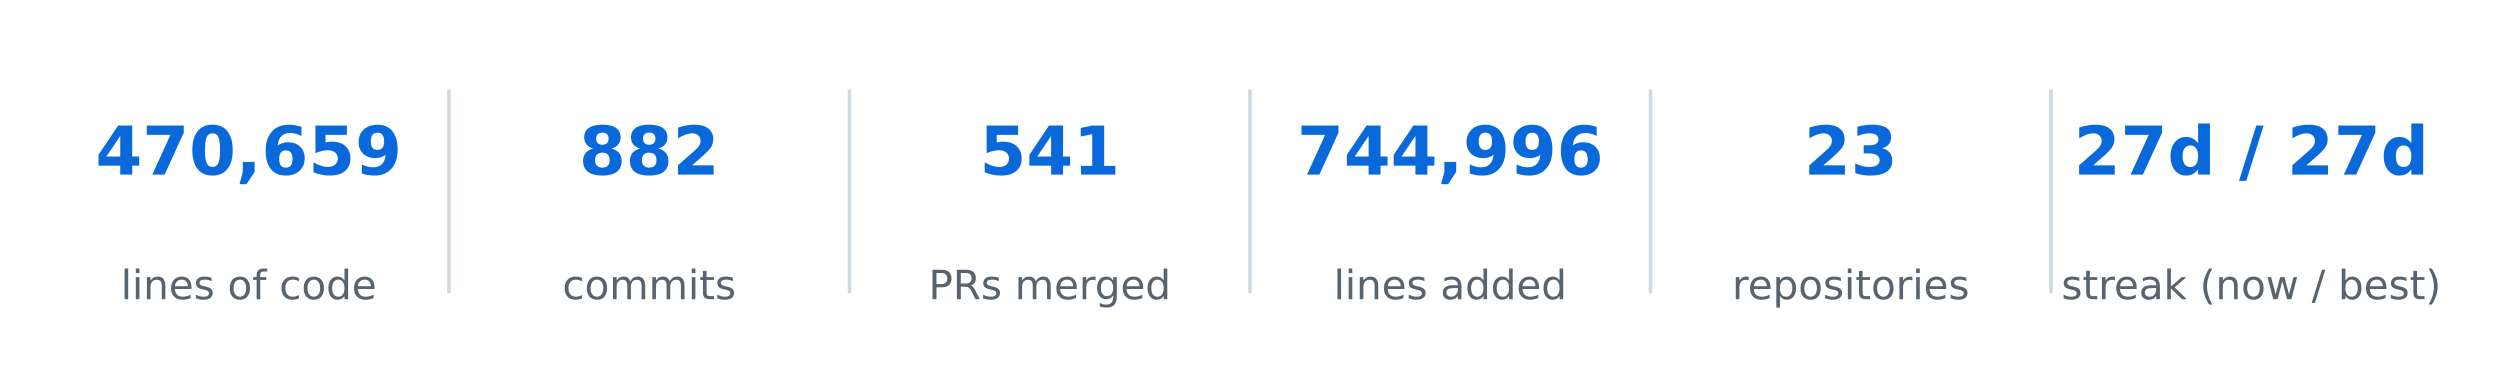
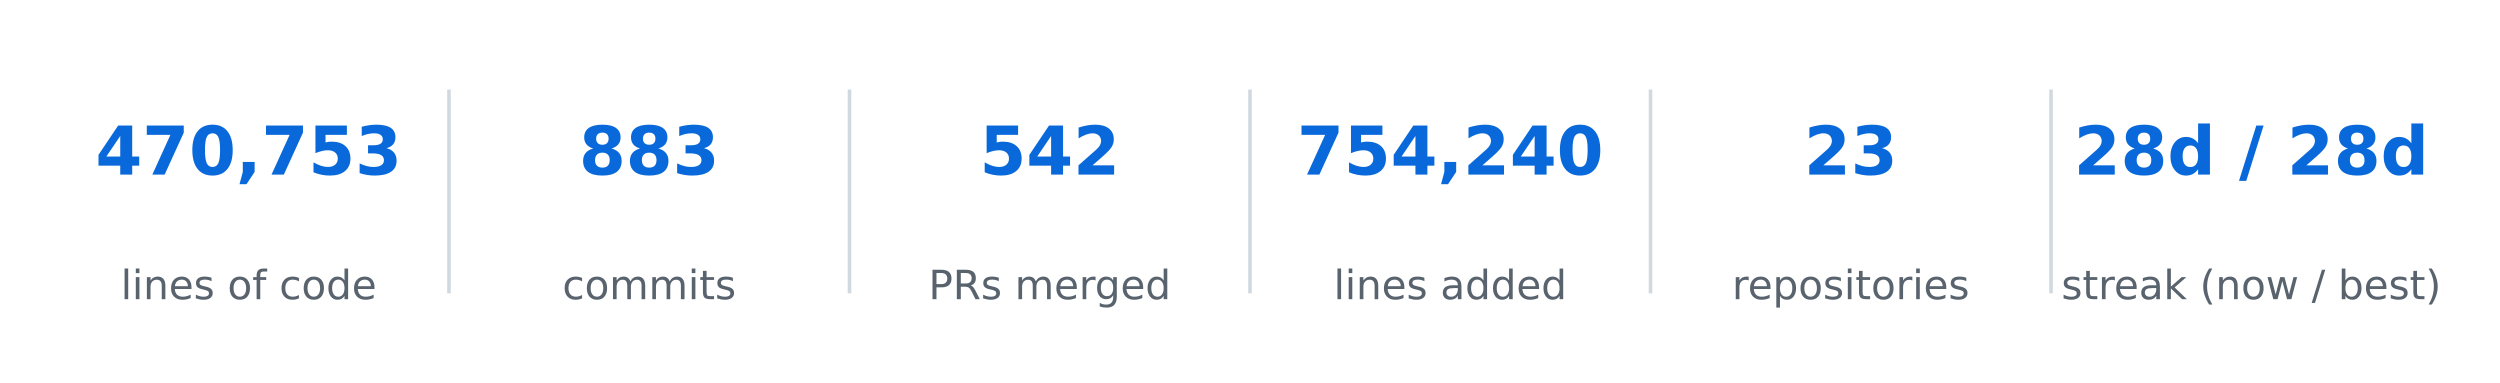
<svg xmlns="http://www.w3.org/2000/svg" xmlns:xlink="http://www.w3.org/1999/xlink" width="557.28pt" height="85.356pt" viewBox="0 0 557.28 85.356" version="1.1">
  <defs>
    <style type="text/css">*{stroke-linejoin: round; stroke-linecap: butt}</style>
  </defs>
  <g id="figure_1">
    <g id="patch_1">
      <path d="M 0 85.356  L 557.28 85.356  L 557.28 -0  L 0 -0  L 0 85.356  z " style="fill: none; opacity: 0" />
    </g>
    <g id="axes_1">
      <g id="line2d_1">
-         <path d="M 100.08 64.993  L 100.08 20.363  " clip-path="url(#p393c91d569)" style="fill: none; stroke: #d1d9e0; stroke-width: 0.8; stroke-linecap: square" />
+         <path d="M 100.08 64.993  L 100.08 20.363  " clip-path="url(#p0e60778c7a)" style="fill: none; stroke: #d1d9e0; stroke-width: 0.8; stroke-linecap: square" />
      </g>
      <g id="line2d_2">
-         <path d="M 189.36 64.993  L 189.36 20.363  " clip-path="url(#p393c91d569)" style="fill: none; stroke: #d1d9e0; stroke-width: 0.8; stroke-linecap: square" />
+         <path d="M 189.36 64.993  L 189.36 20.363  " clip-path="url(#p0e60778c7a)" style="fill: none; stroke: #d1d9e0; stroke-width: 0.8; stroke-linecap: square" />
      </g>
      <g id="line2d_3">
-         <path d="M 278.64 64.993  L 278.64 20.363  " clip-path="url(#p393c91d569)" style="fill: none; stroke: #d1d9e0; stroke-width: 0.8; stroke-linecap: square" />
+         <path d="M 278.64 64.993  L 278.64 20.363  " clip-path="url(#p0e60778c7a)" style="fill: none; stroke: #d1d9e0; stroke-width: 0.8; stroke-linecap: square" />
      </g>
      <g id="line2d_4">
-         <path d="M 367.92 64.993  L 367.92 20.363  " clip-path="url(#p393c91d569)" style="fill: none; stroke: #d1d9e0; stroke-width: 0.8; stroke-linecap: square" />
+         <path d="M 367.92 64.993  L 367.92 20.363  " clip-path="url(#p0e60778c7a)" style="fill: none; stroke: #d1d9e0; stroke-width: 0.8; stroke-linecap: square" />
      </g>
      <g id="line2d_5">
-         <path d="M 457.2 64.993  L 457.2 20.363  " clip-path="url(#p393c91d569)" style="fill: none; stroke: #d1d9e0; stroke-width: 0.8; stroke-linecap: square" />
+         <path d="M 457.2 64.993  L 457.2 20.363  " clip-path="url(#p0e60778c7a)" style="fill: none; stroke: #d1d9e0; stroke-width: 0.8; stroke-linecap: square" />
      </g>
      <g id="text_1">
        <g style="fill: #0969da" transform="translate(21.28102 38.92376) scale(0.15 -0.15)">
          <defs>
            <path id="DejaVuSans-Bold-17" d="M 2356 3675  L 1038 1722  L 2356 1722  L 2356 3675  z M 2156 4666  L 3494 4666  L 3494 1722  L 4159 1722  L 4159 850  L 3494 850  L 3494 0  L 2356 0  L 2356 850  L 288 850  L 288 1881  L 2156 4666  z " transform="scale(0.015625)" />
            <path id="DejaVuSans-Bold-1a" d="M 428 4666  L 3944 4666  L 3944 3988  L 2125 0  L 953 0  L 2675 3781  L 428 3781  L 428 4666  z " transform="scale(0.015625)" />
            <path id="DejaVuSans-Bold-13" d="M 2944 2338  Q 2944 3213 2780 3570  Q 2616 3928 2228 3928  Q 1841 3928 1675 3570  Q 1509 3213 1509 2338  Q 1509 1453 1675 1090  Q 1841 728 2228 728  Q 2613 728 2778 1090  Q 2944 1453 2944 2338  z M 4147 2328  Q 4147 1169 3647 539  Q 3147 -91 2228 -91  Q 1306 -91 806 539  Q 306 1169 306 2328  Q 306 3491 806 4120  Q 1306 4750 2228 4750  Q 3147 4750 3647 4120  Q 4147 3491 4147 2328  z " transform="scale(0.015625)" />
            <path id="DejaVuSans-Bold-f" d="M 653 1209  L 1778 1209  L 1778 256  L 1006 -909  L 341 -909  L 653 256  L 653 1209  z " transform="scale(0.015625)" />
-             <path id="DejaVuSans-Bold-19" d="M 2316 2303  Q 2000 2303 1842 2098  Q 1684 1894 1684 1484  Q 1684 1075 1842 870  Q 2000 666 2316 666  Q 2634 666 2792 870  Q 2950 1075 2950 1484  Q 2950 1894 2792 2098  Q 2634 2303 2316 2303  z M 3803 4544  L 3803 3681  Q 3506 3822 3243 3889  Q 2981 3956 2731 3956  Q 2194 3956 1894 3657  Q 1594 3359 1544 2772  Q 1750 2925 1990 3001  Q 2231 3078 2516 3078  Q 3231 3078 3670 2659  Q 4109 2241 4109 1563  Q 4109 813 3618 361  Q 3128 -91 2303 -91  Q 1394 -91 895 523  Q 397 1138 397 2266  Q 397 3422 980 4083  Q 1563 4744 2578 4744  Q 2900 4744 3203 4694  Q 3506 4644 3803 4544  z " transform="scale(0.015625)" />
            <path id="DejaVuSans-Bold-18" d="M 678 4666  L 3669 4666  L 3669 3781  L 1638 3781  L 1638 3059  Q 1775 3097 1914 3117  Q 2053 3138 2203 3138  Q 3056 3138 3531 2711  Q 4006 2284 4006 1522  Q 4006 766 3489 337  Q 2972 -91 2053 -91  Q 1656 -91 1267 -14  Q 878 63 494 219  L 494 1166  Q 875 947 1217 837  Q 1559 728 1863 728  Q 2300 728 2551 942  Q 2803 1156 2803 1522  Q 2803 1891 2551 2103  Q 2300 2316 1863 2316  Q 1603 2316 1309 2248  Q 1016 2181 678 2041  L 678 4666  z " transform="scale(0.015625)" />
-             <path id="DejaVuSans-Bold-1c" d="M 641 103  L 641 966  Q 928 831 1190 764  Q 1453 697 1709 697  Q 2247 697 2547 995  Q 2847 1294 2900 1881  Q 2688 1725 2447 1647  Q 2206 1569 1925 1569  Q 1209 1569 770 1986  Q 331 2403 331 3084  Q 331 3838 820 4291  Q 1309 4744 2131 4744  Q 3044 4744 3544 4128  Q 4044 3513 4044 2388  Q 4044 1231 3459 570  Q 2875 -91 1856 -91  Q 1528 -91 1228 -42  Q 928 6 641 103  z M 2125 2350  Q 2441 2350 2600 2554  Q 2759 2759 2759 3169  Q 2759 3575 2600 3781  Q 2441 3988 2125 3988  Q 1809 3988 1650 3781  Q 1491 3575 1491 3169  Q 1491 2759 1650 2554  Q 1809 2350 2125 2350  z " transform="scale(0.015625)" />
+             <path id="DejaVuSans-Bold-16" d="M 2981 2516  Q 3453 2394 3698 2092  Q 3944 1791 3944 1325  Q 3944 631 3412 270  Q 2881 -91 1863 -91  Q 1503 -91 1142 -33  Q 781 25 428 141  L 428 1069  Q 766 900 1098 814  Q 1431 728 1753 728  Q 2231 728 2486 893  Q 2741 1059 2741 1369  Q 2741 1688 2480 1852  Q 2219 2016 1709 2016  L 1228 2016  L 1228 2791  L 1734 2791  Q 2188 2791 2409 2933  Q 2631 3075 2631 3366  Q 2631 3634 2415 3781  Q 2200 3928 1806 3928  Q 1516 3928 1219 3862  Q 922 3797 628 3669  L 628 4550  Q 984 4650 1334 4700  Q 1684 4750 2022 4750  Q 2931 4750 3382 4451  Q 3834 4153 3834 3553  Q 3834 3144 3618 2883  Q 3403 2622 2981 2516  z " transform="scale(0.015625)" />
          </defs>
          <use xlink:href="#DejaVuSans-Bold-17" />
          <use xlink:href="#DejaVuSans-Bold-1a" transform="translate(69.57812 0)" />
          <use xlink:href="#DejaVuSans-Bold-13" transform="translate(139.1562 0)" />
          <use xlink:href="#DejaVuSans-Bold-f" transform="translate(208.7344 0)" />
-           <use xlink:href="#DejaVuSans-Bold-19" transform="translate(246.7188 0)" />
+           <use xlink:href="#DejaVuSans-Bold-1a" transform="translate(246.7188 0)" />
          <use xlink:href="#DejaVuSans-Bold-18" transform="translate(316.2969 0)" />
-           <use xlink:href="#DejaVuSans-Bold-1c" transform="translate(385.875 0)" />
+           <use xlink:href="#DejaVuSans-Bold-16" transform="translate(385.875 0)" />
        </g>
      </g>
      <g id="text_2">
        <g style="fill: #59636e" transform="translate(26.92336 66.69328) scale(0.09 -0.09)">
          <defs>
            <path id="DejaVuSans-4f" d="M 603 4863  L 1178 4863  L 1178 0  L 603 0  L 603 4863  z " transform="scale(0.015625)" />
            <path id="DejaVuSans-4c" d="M 603 3500  L 1178 3500  L 1178 0  L 603 0  L 603 3500  z M 603 4863  L 1178 4863  L 1178 4134  L 603 4134  L 603 4863  z " transform="scale(0.015625)" />
            <path id="DejaVuSans-51" d="M 3513 2113  L 3513 0  L 2938 0  L 2938 2094  Q 2938 2591 2744 2837  Q 2550 3084 2163 3084  Q 1697 3084 1428 2787  Q 1159 2491 1159 1978  L 1159 0  L 581 0  L 581 3500  L 1159 3500  L 1159 2956  Q 1366 3272 1645 3428  Q 1925 3584 2291 3584  Q 2894 3584 3203 3211  Q 3513 2838 3513 2113  z " transform="scale(0.015625)" />
            <path id="DejaVuSans-48" d="M 3597 1894  L 3597 1613  L 953 1613  Q 991 1019 1311 708  Q 1631 397 2203 397  Q 2534 397 2845 478  Q 3156 559 3463 722  L 3463 178  Q 3153 47 2828 -22  Q 2503 -91 2169 -91  Q 1331 -91 842 396  Q 353 884 353 1716  Q 353 2575 817 3079  Q 1281 3584 2069 3584  Q 2775 3584 3186 3129  Q 3597 2675 3597 1894  z M 3022 2063  Q 3016 2534 2758 2815  Q 2500 3097 2075 3097  Q 1594 3097 1305 2825  Q 1016 2553 972 2059  L 3022 2063  z " transform="scale(0.015625)" />
            <path id="DejaVuSans-56" d="M 2834 3397  L 2834 2853  Q 2591 2978 2328 3040  Q 2066 3103 1784 3103  Q 1356 3103 1142 2972  Q 928 2841 928 2578  Q 928 2378 1081 2264  Q 1234 2150 1697 2047  L 1894 2003  Q 2506 1872 2764 1633  Q 3022 1394 3022 966  Q 3022 478 2636 193  Q 2250 -91 1575 -91  Q 1294 -91 989 -36  Q 684 19 347 128  L 347 722  Q 666 556 975 473  Q 1284 391 1588 391  Q 1994 391 2212 530  Q 2431 669 2431 922  Q 2431 1156 2273 1281  Q 2116 1406 1581 1522  L 1381 1569  Q 847 1681 609 1914  Q 372 2147 372 2553  Q 372 3047 722 3315  Q 1072 3584 1716 3584  Q 2034 3584 2315 3537  Q 2597 3491 2834 3397  z " transform="scale(0.015625)" />
            <path id="DejaVuSans-3" transform="scale(0.015625)" />
            <path id="DejaVuSans-52" d="M 1959 3097  Q 1497 3097 1228 2736  Q 959 2375 959 1747  Q 959 1119 1226 758  Q 1494 397 1959 397  Q 2419 397 2687 759  Q 2956 1122 2956 1747  Q 2956 2369 2687 2733  Q 2419 3097 1959 3097  z M 1959 3584  Q 2709 3584 3137 3096  Q 3566 2609 3566 1747  Q 3566 888 3137 398  Q 2709 -91 1959 -91  Q 1206 -91 779 398  Q 353 888 353 1747  Q 353 2609 779 3096  Q 1206 3584 1959 3584  z " transform="scale(0.015625)" />
            <path id="DejaVuSans-49" d="M 2375 4863  L 2375 4384  L 1825 4384  Q 1516 4384 1395 4259  Q 1275 4134 1275 3809  L 1275 3500  L 2222 3500  L 2222 3053  L 1275 3053  L 1275 0  L 697 0  L 697 3053  L 147 3053  L 147 3500  L 697 3500  L 697 3744  Q 697 4328 969 4595  Q 1241 4863 1831 4863  L 2375 4863  z " transform="scale(0.015625)" />
            <path id="DejaVuSans-46" d="M 3122 3366  L 3122 2828  Q 2878 2963 2633 3030  Q 2388 3097 2138 3097  Q 1578 3097 1268 2742  Q 959 2388 959 1747  Q 959 1106 1268 751  Q 1578 397 2138 397  Q 2388 397 2633 464  Q 2878 531 3122 666  L 3122 134  Q 2881 22 2623 -34  Q 2366 -91 2075 -91  Q 1284 -91 818 406  Q 353 903 353 1747  Q 353 2603 823 3093  Q 1294 3584 2113 3584  Q 2378 3584 2631 3529  Q 2884 3475 3122 3366  z " transform="scale(0.015625)" />
            <path id="DejaVuSans-47" d="M 2906 2969  L 2906 4863  L 3481 4863  L 3481 0  L 2906 0  L 2906 525  Q 2725 213 2448 61  Q 2172 -91 1784 -91  Q 1150 -91 751 415  Q 353 922 353 1747  Q 353 2572 751 3078  Q 1150 3584 1784 3584  Q 2172 3584 2448 3432  Q 2725 3281 2906 2969  z M 947 1747  Q 947 1113 1208 752  Q 1469 391 1925 391  Q 2381 391 2643 752  Q 2906 1113 2906 1747  Q 2906 2381 2643 2742  Q 2381 3103 1925 3103  Q 1469 3103 1208 2742  Q 947 2381 947 1747  z " transform="scale(0.015625)" />
          </defs>
          <use xlink:href="#DejaVuSans-4f" />
          <use xlink:href="#DejaVuSans-4c" transform="translate(27.78125 0)" />
          <use xlink:href="#DejaVuSans-51" transform="translate(55.5625 0)" />
          <use xlink:href="#DejaVuSans-48" transform="translate(118.9375 0)" />
          <use xlink:href="#DejaVuSans-56" transform="translate(180.4688 0)" />
          <use xlink:href="#DejaVuSans-3" transform="translate(232.5625 0)" />
          <use xlink:href="#DejaVuSans-52" transform="translate(264.3438 0)" />
          <use xlink:href="#DejaVuSans-49" transform="translate(325.5312 0)" />
          <use xlink:href="#DejaVuSans-3" transform="translate(360.7344 0)" />
          <use xlink:href="#DejaVuSans-46" transform="translate(392.5156 0)" />
          <use xlink:href="#DejaVuSans-52" transform="translate(447.5 0)" />
          <use xlink:href="#DejaVuSans-47" transform="translate(508.6875 0)" />
          <use xlink:href="#DejaVuSans-48" transform="translate(572.1719 0)" />
        </g>
      </g>
      <g id="text_3">
        <g style="fill: #0969da" transform="translate(129.0649 38.92376) scale(0.15 -0.15)">
          <defs>
            <path id="DejaVuSans-Bold-1b" d="M 2228 2088  Q 1891 2088 1709 1903  Q 1528 1719 1528 1375  Q 1528 1031 1709 848  Q 1891 666 2228 666  Q 2563 666 2741 848  Q 2919 1031 2919 1375  Q 2919 1722 2741 1905  Q 2563 2088 2228 2088  z M 1350 2484  Q 925 2613 709 2878  Q 494 3144 494 3541  Q 494 4131 934 4440  Q 1375 4750 2228 4750  Q 3075 4750 3515 4442  Q 3956 4134 3956 3541  Q 3956 3144 3739 2878  Q 3522 2613 3097 2484  Q 3572 2353 3814 2058  Q 4056 1763 4056 1313  Q 4056 619 3595 264  Q 3134 -91 2228 -91  Q 1319 -91 855 264  Q 391 619 391 1313  Q 391 1763 633 2058  Q 875 2353 1350 2484  z M 1631 3419  Q 1631 3141 1786 2991  Q 1941 2841 2228 2841  Q 2509 2841 2662 2991  Q 2816 3141 2816 3419  Q 2816 3697 2662 3845  Q 2509 3994 2228 3994  Q 1941 3994 1786 3844  Q 1631 3694 1631 3419  z " transform="scale(0.015625)" />
-             <path id="DejaVuSans-Bold-15" d="M 1844 884  L 3897 884  L 3897 0  L 506 0  L 506 884  L 2209 2388  Q 2438 2594 2547 2791  Q 2656 2988 2656 3200  Q 2656 3528 2436 3728  Q 2216 3928 1850 3928  Q 1569 3928 1234 3808  Q 900 3688 519 3450  L 519 4475  Q 925 4609 1322 4679  Q 1719 4750 2100 4750  Q 2938 4750 3402 4381  Q 3866 4013 3866 3353  Q 3866 2972 3669 2642  Q 3472 2313 2841 1759  L 1844 884  z " transform="scale(0.015625)" />
          </defs>
          <use xlink:href="#DejaVuSans-Bold-1b" />
          <use xlink:href="#DejaVuSans-Bold-1b" transform="translate(69.57812 0)" />
-           <use xlink:href="#DejaVuSans-Bold-15" transform="translate(139.1562 0)" />
+           <use xlink:href="#DejaVuSans-Bold-16" transform="translate(139.1562 0)" />
        </g>
      </g>
      <g id="text_4">
        <g style="fill: #59636e" transform="translate(125.3672 66.69328) scale(0.09 -0.09)">
          <defs>
            <path id="DejaVuSans-50" d="M 3328 2828  Q 3544 3216 3844 3400  Q 4144 3584 4550 3584  Q 5097 3584 5394 3201  Q 5691 2819 5691 2113  L 5691 0  L 5113 0  L 5113 2094  Q 5113 2597 4934 2840  Q 4756 3084 4391 3084  Q 3944 3084 3684 2787  Q 3425 2491 3425 1978  L 3425 0  L 2847 0  L 2847 2094  Q 2847 2600 2669 2842  Q 2491 3084 2119 3084  Q 1678 3084 1418 2786  Q 1159 2488 1159 1978  L 1159 0  L 581 0  L 581 3500  L 1159 3500  L 1159 2956  Q 1356 3278 1631 3431  Q 1906 3584 2284 3584  Q 2666 3584 2933 3390  Q 3200 3197 3328 2828  z " transform="scale(0.015625)" />
            <path id="DejaVuSans-57" d="M 1172 4494  L 1172 3500  L 2356 3500  L 2356 3053  L 1172 3053  L 1172 1153  Q 1172 725 1289 603  Q 1406 481 1766 481  L 2356 481  L 2356 0  L 1766 0  Q 1100 0 847 248  Q 594 497 594 1153  L 594 3053  L 172 3053  L 172 3500  L 594 3500  L 594 4494  L 1172 4494  z " transform="scale(0.015625)" />
          </defs>
          <use xlink:href="#DejaVuSans-46" />
          <use xlink:href="#DejaVuSans-52" transform="translate(54.98438 0)" />
          <use xlink:href="#DejaVuSans-50" transform="translate(116.1719 0)" />
          <use xlink:href="#DejaVuSans-50" transform="translate(213.5781 0)" />
          <use xlink:href="#DejaVuSans-4c" transform="translate(310.9844 0)" />
          <use xlink:href="#DejaVuSans-57" transform="translate(338.7656 0)" />
          <use xlink:href="#DejaVuSans-56" transform="translate(377.9688 0)" />
        </g>
      </g>
      <g id="text_5">
        <g style="fill: #0969da" transform="translate(218.3449 38.92376) scale(0.15 -0.15)">
          <defs>
-             <path id="DejaVuSans-Bold-14" d="M 750 831  L 1813 831  L 1813 3847  L 722 3622  L 722 4441  L 1806 4666  L 2950 4666  L 2950 831  L 4013 831  L 4013 0  L 750 0  L 750 831  z " transform="scale(0.015625)" />
+             <path id="DejaVuSans-Bold-15" d="M 1844 884  L 3897 884  L 3897 0  L 506 0  L 506 884  L 2209 2388  Q 2438 2594 2547 2791  Q 2656 2988 2656 3200  Q 2656 3528 2436 3728  Q 2216 3928 1850 3928  Q 1569 3928 1234 3808  Q 900 3688 519 3450  L 519 4475  Q 925 4609 1322 4679  Q 1719 4750 2100 4750  Q 2938 4750 3402 4381  Q 3866 4013 3866 3353  Q 3866 2972 3669 2642  Q 3472 2313 2841 1759  L 1844 884  z " transform="scale(0.015625)" />
          </defs>
          <use xlink:href="#DejaVuSans-Bold-18" />
          <use xlink:href="#DejaVuSans-Bold-17" transform="translate(69.57812 0)" />
-           <use xlink:href="#DejaVuSans-Bold-14" transform="translate(139.1562 0)" />
+           <use xlink:href="#DejaVuSans-Bold-15" transform="translate(139.1562 0)" />
        </g>
      </g>
      <g id="text_6">
        <g style="fill: #59636e" transform="translate(206.9796 66.69328) scale(0.09 -0.09)">
          <defs>
            <path id="DejaVuSans-33" d="M 1259 4147  L 1259 2394  L 2053 2394  Q 2494 2394 2734 2622  Q 2975 2850 2975 3272  Q 2975 3691 2734 3919  Q 2494 4147 2053 4147  L 1259 4147  z M 628 4666  L 2053 4666  Q 2838 4666 3239 4311  Q 3641 3956 3641 3272  Q 3641 2581 3239 2228  Q 2838 1875 2053 1875  L 1259 1875  L 1259 0  L 628 0  L 628 4666  z " transform="scale(0.015625)" />
            <path id="DejaVuSans-35" d="M 2841 2188  Q 3044 2119 3236 1894  Q 3428 1669 3622 1275  L 4263 0  L 3584 0  L 2988 1197  Q 2756 1666 2539 1819  Q 2322 1972 1947 1972  L 1259 1972  L 1259 0  L 628 0  L 628 4666  L 2053 4666  Q 2853 4666 3247 4331  Q 3641 3997 3641 3322  Q 3641 2881 3436 2590  Q 3231 2300 2841 2188  z M 1259 4147  L 1259 2491  L 2053 2491  Q 2509 2491 2742 2702  Q 2975 2913 2975 3322  Q 2975 3731 2742 3939  Q 2509 4147 2053 4147  L 1259 4147  z " transform="scale(0.015625)" />
            <path id="DejaVuSans-55" d="M 2631 2963  Q 2534 3019 2420 3045  Q 2306 3072 2169 3072  Q 1681 3072 1420 2755  Q 1159 2438 1159 1844  L 1159 0  L 581 0  L 581 3500  L 1159 3500  L 1159 2956  Q 1341 3275 1631 3429  Q 1922 3584 2338 3584  Q 2397 3584 2469 3576  Q 2541 3569 2628 3553  L 2631 2963  z " transform="scale(0.015625)" />
            <path id="DejaVuSans-4a" d="M 2906 1791  Q 2906 2416 2648 2759  Q 2391 3103 1925 3103  Q 1463 3103 1205 2759  Q 947 2416 947 1791  Q 947 1169 1205 825  Q 1463 481 1925 481  Q 2391 481 2648 825  Q 2906 1169 2906 1791  z M 3481 434  Q 3481 -459 3084 -895  Q 2688 -1331 1869 -1331  Q 1566 -1331 1297 -1286  Q 1028 -1241 775 -1147  L 775 -588  Q 1028 -725 1275 -790  Q 1522 -856 1778 -856  Q 2344 -856 2625 -561  Q 2906 -266 2906 331  L 2906 616  Q 2728 306 2450 153  Q 2172 0 1784 0  Q 1141 0 747 490  Q 353 981 353 1791  Q 353 2603 747 3093  Q 1141 3584 1784 3584  Q 2172 3584 2450 3431  Q 2728 3278 2906 2969  L 2906 3500  L 3481 3500  L 3481 434  z " transform="scale(0.015625)" />
          </defs>
          <use xlink:href="#DejaVuSans-33" />
          <use xlink:href="#DejaVuSans-35" transform="translate(60.29688 0)" />
          <use xlink:href="#DejaVuSans-56" transform="translate(129.7812 0)" />
          <use xlink:href="#DejaVuSans-3" transform="translate(181.875 0)" />
          <use xlink:href="#DejaVuSans-50" transform="translate(213.6562 0)" />
          <use xlink:href="#DejaVuSans-48" transform="translate(311.0625 0)" />
          <use xlink:href="#DejaVuSans-55" transform="translate(372.5938 0)" />
          <use xlink:href="#DejaVuSans-4a" transform="translate(411.9531 0)" />
          <use xlink:href="#DejaVuSans-48" transform="translate(475.4375 0)" />
          <use xlink:href="#DejaVuSans-47" transform="translate(536.9688 0)" />
        </g>
      </g>
      <g id="text_7">
        <g style="fill: #0969da" transform="translate(289.121 38.92376) scale(0.15 -0.15)">
          <use xlink:href="#DejaVuSans-Bold-1a" />
-           <use xlink:href="#DejaVuSans-Bold-17" transform="translate(69.57812 0)" />
+           <use xlink:href="#DejaVuSans-Bold-18" transform="translate(69.57812 0)" />
          <use xlink:href="#DejaVuSans-Bold-17" transform="translate(139.1562 0)" />
          <use xlink:href="#DejaVuSans-Bold-f" transform="translate(208.7344 0)" />
-           <use xlink:href="#DejaVuSans-Bold-1c" transform="translate(246.7188 0)" />
-           <use xlink:href="#DejaVuSans-Bold-1c" transform="translate(316.2969 0)" />
-           <use xlink:href="#DejaVuSans-Bold-19" transform="translate(385.875 0)" />
+           <use xlink:href="#DejaVuSans-Bold-15" transform="translate(246.7188 0)" />
+           <use xlink:href="#DejaVuSans-Bold-17" transform="translate(316.2969 0)" />
+           <use xlink:href="#DejaVuSans-Bold-13" transform="translate(385.875 0)" />
        </g>
      </g>
      <g id="text_8">
        <g style="fill: #59636e" transform="translate(297.2876 66.69328) scale(0.09 -0.09)">
          <defs>
            <path id="DejaVuSans-44" d="M 2194 1759  Q 1497 1759 1228 1600  Q 959 1441 959 1056  Q 959 750 1161 570  Q 1363 391 1709 391  Q 2188 391 2477 730  Q 2766 1069 2766 1631  L 2766 1759  L 2194 1759  z M 3341 1997  L 3341 0  L 2766 0  L 2766 531  Q 2569 213 2275 61  Q 1981 -91 1556 -91  Q 1019 -91 701 211  Q 384 513 384 1019  Q 384 1609 779 1909  Q 1175 2209 1959 2209  L 2766 2209  L 2766 2266  Q 2766 2663 2505 2880  Q 2244 3097 1772 3097  Q 1472 3097 1187 3025  Q 903 2953 641 2809  L 641 3341  Q 956 3463 1253 3523  Q 1550 3584 1831 3584  Q 2591 3584 2966 3190  Q 3341 2797 3341 1997  z " transform="scale(0.015625)" />
          </defs>
          <use xlink:href="#DejaVuSans-4f" />
          <use xlink:href="#DejaVuSans-4c" transform="translate(27.78125 0)" />
          <use xlink:href="#DejaVuSans-51" transform="translate(55.5625 0)" />
          <use xlink:href="#DejaVuSans-48" transform="translate(118.9375 0)" />
          <use xlink:href="#DejaVuSans-56" transform="translate(180.4688 0)" />
          <use xlink:href="#DejaVuSans-3" transform="translate(232.5625 0)" />
          <use xlink:href="#DejaVuSans-44" transform="translate(264.3438 0)" />
          <use xlink:href="#DejaVuSans-47" transform="translate(325.625 0)" />
          <use xlink:href="#DejaVuSans-47" transform="translate(389.1094 0)" />
          <use xlink:href="#DejaVuSans-48" transform="translate(452.5938 0)" />
          <use xlink:href="#DejaVuSans-47" transform="translate(514.125 0)" />
        </g>
      </g>
      <g id="text_9">
        <g style="fill: #0969da" transform="translate(402.1233 38.92376) scale(0.15 -0.15)">
-           <defs>
-             <path id="DejaVuSans-Bold-16" d="M 2981 2516  Q 3453 2394 3698 2092  Q 3944 1791 3944 1325  Q 3944 631 3412 270  Q 2881 -91 1863 -91  Q 1503 -91 1142 -33  Q 781 25 428 141  L 428 1069  Q 766 900 1098 814  Q 1431 728 1753 728  Q 2231 728 2486 893  Q 2741 1059 2741 1369  Q 2741 1688 2480 1852  Q 2219 2016 1709 2016  L 1228 2016  L 1228 2791  L 1734 2791  Q 2188 2791 2409 2933  Q 2631 3075 2631 3366  Q 2631 3634 2415 3781  Q 2200 3928 1806 3928  Q 1516 3928 1219 3862  Q 922 3797 628 3669  L 628 4550  Q 984 4650 1334 4700  Q 1684 4750 2022 4750  Q 2931 4750 3382 4451  Q 3834 4153 3834 3553  Q 3834 3144 3618 2883  Q 3403 2622 2981 2516  z " transform="scale(0.015625)" />
-           </defs>
          <use xlink:href="#DejaVuSans-Bold-15" />
          <use xlink:href="#DejaVuSans-Bold-16" transform="translate(69.57812 0)" />
        </g>
      </g>
      <g id="text_10">
        <g style="fill: #59636e" transform="translate(386.1049 66.69328) scale(0.09 -0.09)">
          <defs>
            <path id="DejaVuSans-53" d="M 1159 525  L 1159 -1331  L 581 -1331  L 581 3500  L 1159 3500  L 1159 2969  Q 1341 3281 1617 3432  Q 1894 3584 2278 3584  Q 2916 3584 3314 3078  Q 3713 2572 3713 1747  Q 3713 922 3314 415  Q 2916 -91 2278 -91  Q 1894 -91 1617 61  Q 1341 213 1159 525  z M 3116 1747  Q 3116 2381 2855 2742  Q 2594 3103 2138 3103  Q 1681 3103 1420 2742  Q 1159 2381 1159 1747  Q 1159 1113 1420 752  Q 1681 391 2138 391  Q 2594 391 2855 752  Q 3116 1113 3116 1747  z " transform="scale(0.015625)" />
          </defs>
          <use xlink:href="#DejaVuSans-55" />
          <use xlink:href="#DejaVuSans-48" transform="translate(38.90625 0)" />
          <use xlink:href="#DejaVuSans-53" transform="translate(100.4375 0)" />
          <use xlink:href="#DejaVuSans-52" transform="translate(163.9219 0)" />
          <use xlink:href="#DejaVuSans-56" transform="translate(225.1094 0)" />
          <use xlink:href="#DejaVuSans-4c" transform="translate(277.2031 0)" />
          <use xlink:href="#DejaVuSans-57" transform="translate(304.9844 0)" />
          <use xlink:href="#DejaVuSans-52" transform="translate(344.1875 0)" />
          <use xlink:href="#DejaVuSans-55" transform="translate(405.375 0)" />
          <use xlink:href="#DejaVuSans-4c" transform="translate(446.4844 0)" />
          <use xlink:href="#DejaVuSans-48" transform="translate(474.2656 0)" />
          <use xlink:href="#DejaVuSans-56" transform="translate(535.7969 0)" />
        </g>
      </g>
      <g id="text_11">
        <g style="fill: #0969da" transform="translate(462.2681 38.92435) scale(0.15 -0.15)">
          <defs>
            <path id="DejaVuSans-Bold-47" d="M 2919 2988  L 2919 4863  L 4044 4863  L 4044 0  L 2919 0  L 2919 506  Q 2688 197 2409 53  Q 2131 -91 1766 -91  Q 1119 -91 703 423  Q 288 938 288 1747  Q 288 2556 703 3070  Q 1119 3584 1766 3584  Q 2128 3584 2408 3439  Q 2688 3294 2919 2988  z M 2181 722  Q 2541 722 2730 984  Q 2919 1247 2919 1747  Q 2919 2247 2730 2509  Q 2541 2772 2181 2772  Q 1825 2772 1636 2509  Q 1447 2247 1447 1747  Q 1447 1247 1636 984  Q 1825 722 2181 722  z " transform="scale(0.015625)" />
            <path id="DejaVuSans-Bold-3" transform="scale(0.015625)" />
            <path id="DejaVuSans-Bold-12" d="M 1644 4666  L 2338 4666  L 691 -594  L 0 -594  L 1644 4666  z " transform="scale(0.015625)" />
          </defs>
          <use xlink:href="#DejaVuSans-Bold-15" />
-           <use xlink:href="#DejaVuSans-Bold-1a" transform="translate(69.57812 0)" />
+           <use xlink:href="#DejaVuSans-Bold-1b" transform="translate(69.57812 0)" />
          <use xlink:href="#DejaVuSans-Bold-47" transform="translate(139.1562 0)" />
          <use xlink:href="#DejaVuSans-Bold-3" transform="translate(210.7344 0)" />
          <use xlink:href="#DejaVuSans-Bold-12" transform="translate(245.5469 0)" />
          <use xlink:href="#DejaVuSans-Bold-3" transform="translate(282.0781 0)" />
          <use xlink:href="#DejaVuSans-Bold-15" transform="translate(316.8906 0)" />
-           <use xlink:href="#DejaVuSans-Bold-1a" transform="translate(386.4688 0)" />
+           <use xlink:href="#DejaVuSans-Bold-1b" transform="translate(386.4688 0)" />
          <use xlink:href="#DejaVuSans-Bold-47" transform="translate(456.0469 0)" />
        </g>
      </g>
      <g id="text_12">
        <g style="fill: #59636e" transform="translate(459.5112 66.69328) scale(0.09 -0.09)">
          <defs>
            <path id="DejaVuSans-4e" d="M 581 4863  L 1159 4863  L 1159 1991  L 2875 3500  L 3609 3500  L 1753 1863  L 3688 0  L 2938 0  L 1159 1709  L 1159 0  L 581 0  L 581 4863  z " transform="scale(0.015625)" />
            <path id="DejaVuSans-b" d="M 1984 4856  Q 1566 4138 1362 3434  Q 1159 2731 1159 2009  Q 1159 1288 1364 580  Q 1569 -128 1984 -844  L 1484 -844  Q 1016 -109 783 600  Q 550 1309 550 2009  Q 550 2706 781 3412  Q 1013 4119 1484 4856  L 1984 4856  z " transform="scale(0.015625)" />
            <path id="DejaVuSans-5a" d="M 269 3500  L 844 3500  L 1563 769  L 2278 3500  L 2956 3500  L 3675 769  L 4391 3500  L 4966 3500  L 4050 0  L 3372 0  L 2619 2869  L 1863 0  L 1184 0  L 269 3500  z " transform="scale(0.015625)" />
            <path id="DejaVuSans-12" d="M 1625 4666  L 2156 4666  L 531 -594  L 0 -594  L 1625 4666  z " transform="scale(0.015625)" />
            <path id="DejaVuSans-45" d="M 3116 1747  Q 3116 2381 2855 2742  Q 2594 3103 2138 3103  Q 1681 3103 1420 2742  Q 1159 2381 1159 1747  Q 1159 1113 1420 752  Q 1681 391 2138 391  Q 2594 391 2855 752  Q 3116 1113 3116 1747  z M 1159 2969  Q 1341 3281 1617 3432  Q 1894 3584 2278 3584  Q 2916 3584 3314 3078  Q 3713 2572 3713 1747  Q 3713 922 3314 415  Q 2916 -91 2278 -91  Q 1894 -91 1617 61  Q 1341 213 1159 525  L 1159 0  L 581 0  L 581 4863  L 1159 4863  L 1159 2969  z " transform="scale(0.015625)" />
            <path id="DejaVuSans-c" d="M 513 4856  L 1013 4856  Q 1481 4119 1714 3412  Q 1947 2706 1947 2009  Q 1947 1309 1714 600  Q 1481 -109 1013 -844  L 513 -844  Q 928 -128 1133 580  Q 1338 1288 1338 2009  Q 1338 2731 1133 3434  Q 928 4138 513 4856  z " transform="scale(0.015625)" />
          </defs>
          <use xlink:href="#DejaVuSans-56" />
          <use xlink:href="#DejaVuSans-57" transform="translate(52.09375 0)" />
          <use xlink:href="#DejaVuSans-55" transform="translate(91.29688 0)" />
          <use xlink:href="#DejaVuSans-48" transform="translate(130.2031 0)" />
          <use xlink:href="#DejaVuSans-44" transform="translate(191.7344 0)" />
          <use xlink:href="#DejaVuSans-4e" transform="translate(253.0156 0)" />
          <use xlink:href="#DejaVuSans-3" transform="translate(310.9219 0)" />
          <use xlink:href="#DejaVuSans-b" transform="translate(342.7031 0)" />
          <use xlink:href="#DejaVuSans-51" transform="translate(381.7188 0)" />
          <use xlink:href="#DejaVuSans-52" transform="translate(445.0938 0)" />
          <use xlink:href="#DejaVuSans-5a" transform="translate(506.2812 0)" />
          <use xlink:href="#DejaVuSans-3" transform="translate(588.0625 0)" />
          <use xlink:href="#DejaVuSans-12" transform="translate(619.8438 0)" />
          <use xlink:href="#DejaVuSans-3" transform="translate(653.5312 0)" />
          <use xlink:href="#DejaVuSans-45" transform="translate(685.3125 0)" />
          <use xlink:href="#DejaVuSans-48" transform="translate(748.7969 0)" />
          <use xlink:href="#DejaVuSans-56" transform="translate(810.3281 0)" />
          <use xlink:href="#DejaVuSans-57" transform="translate(862.4219 0)" />
          <use xlink:href="#DejaVuSans-c" transform="translate(901.625 0)" />
        </g>
      </g>
    </g>
  </g>
  <defs>
-     <clipPath id="p393c91d569">
+     <clipPath id="p0e60778c7a">
      <rect x="10.8" y="10.8" width="535.68" height="63.756" />
    </clipPath>
  </defs>
</svg>
